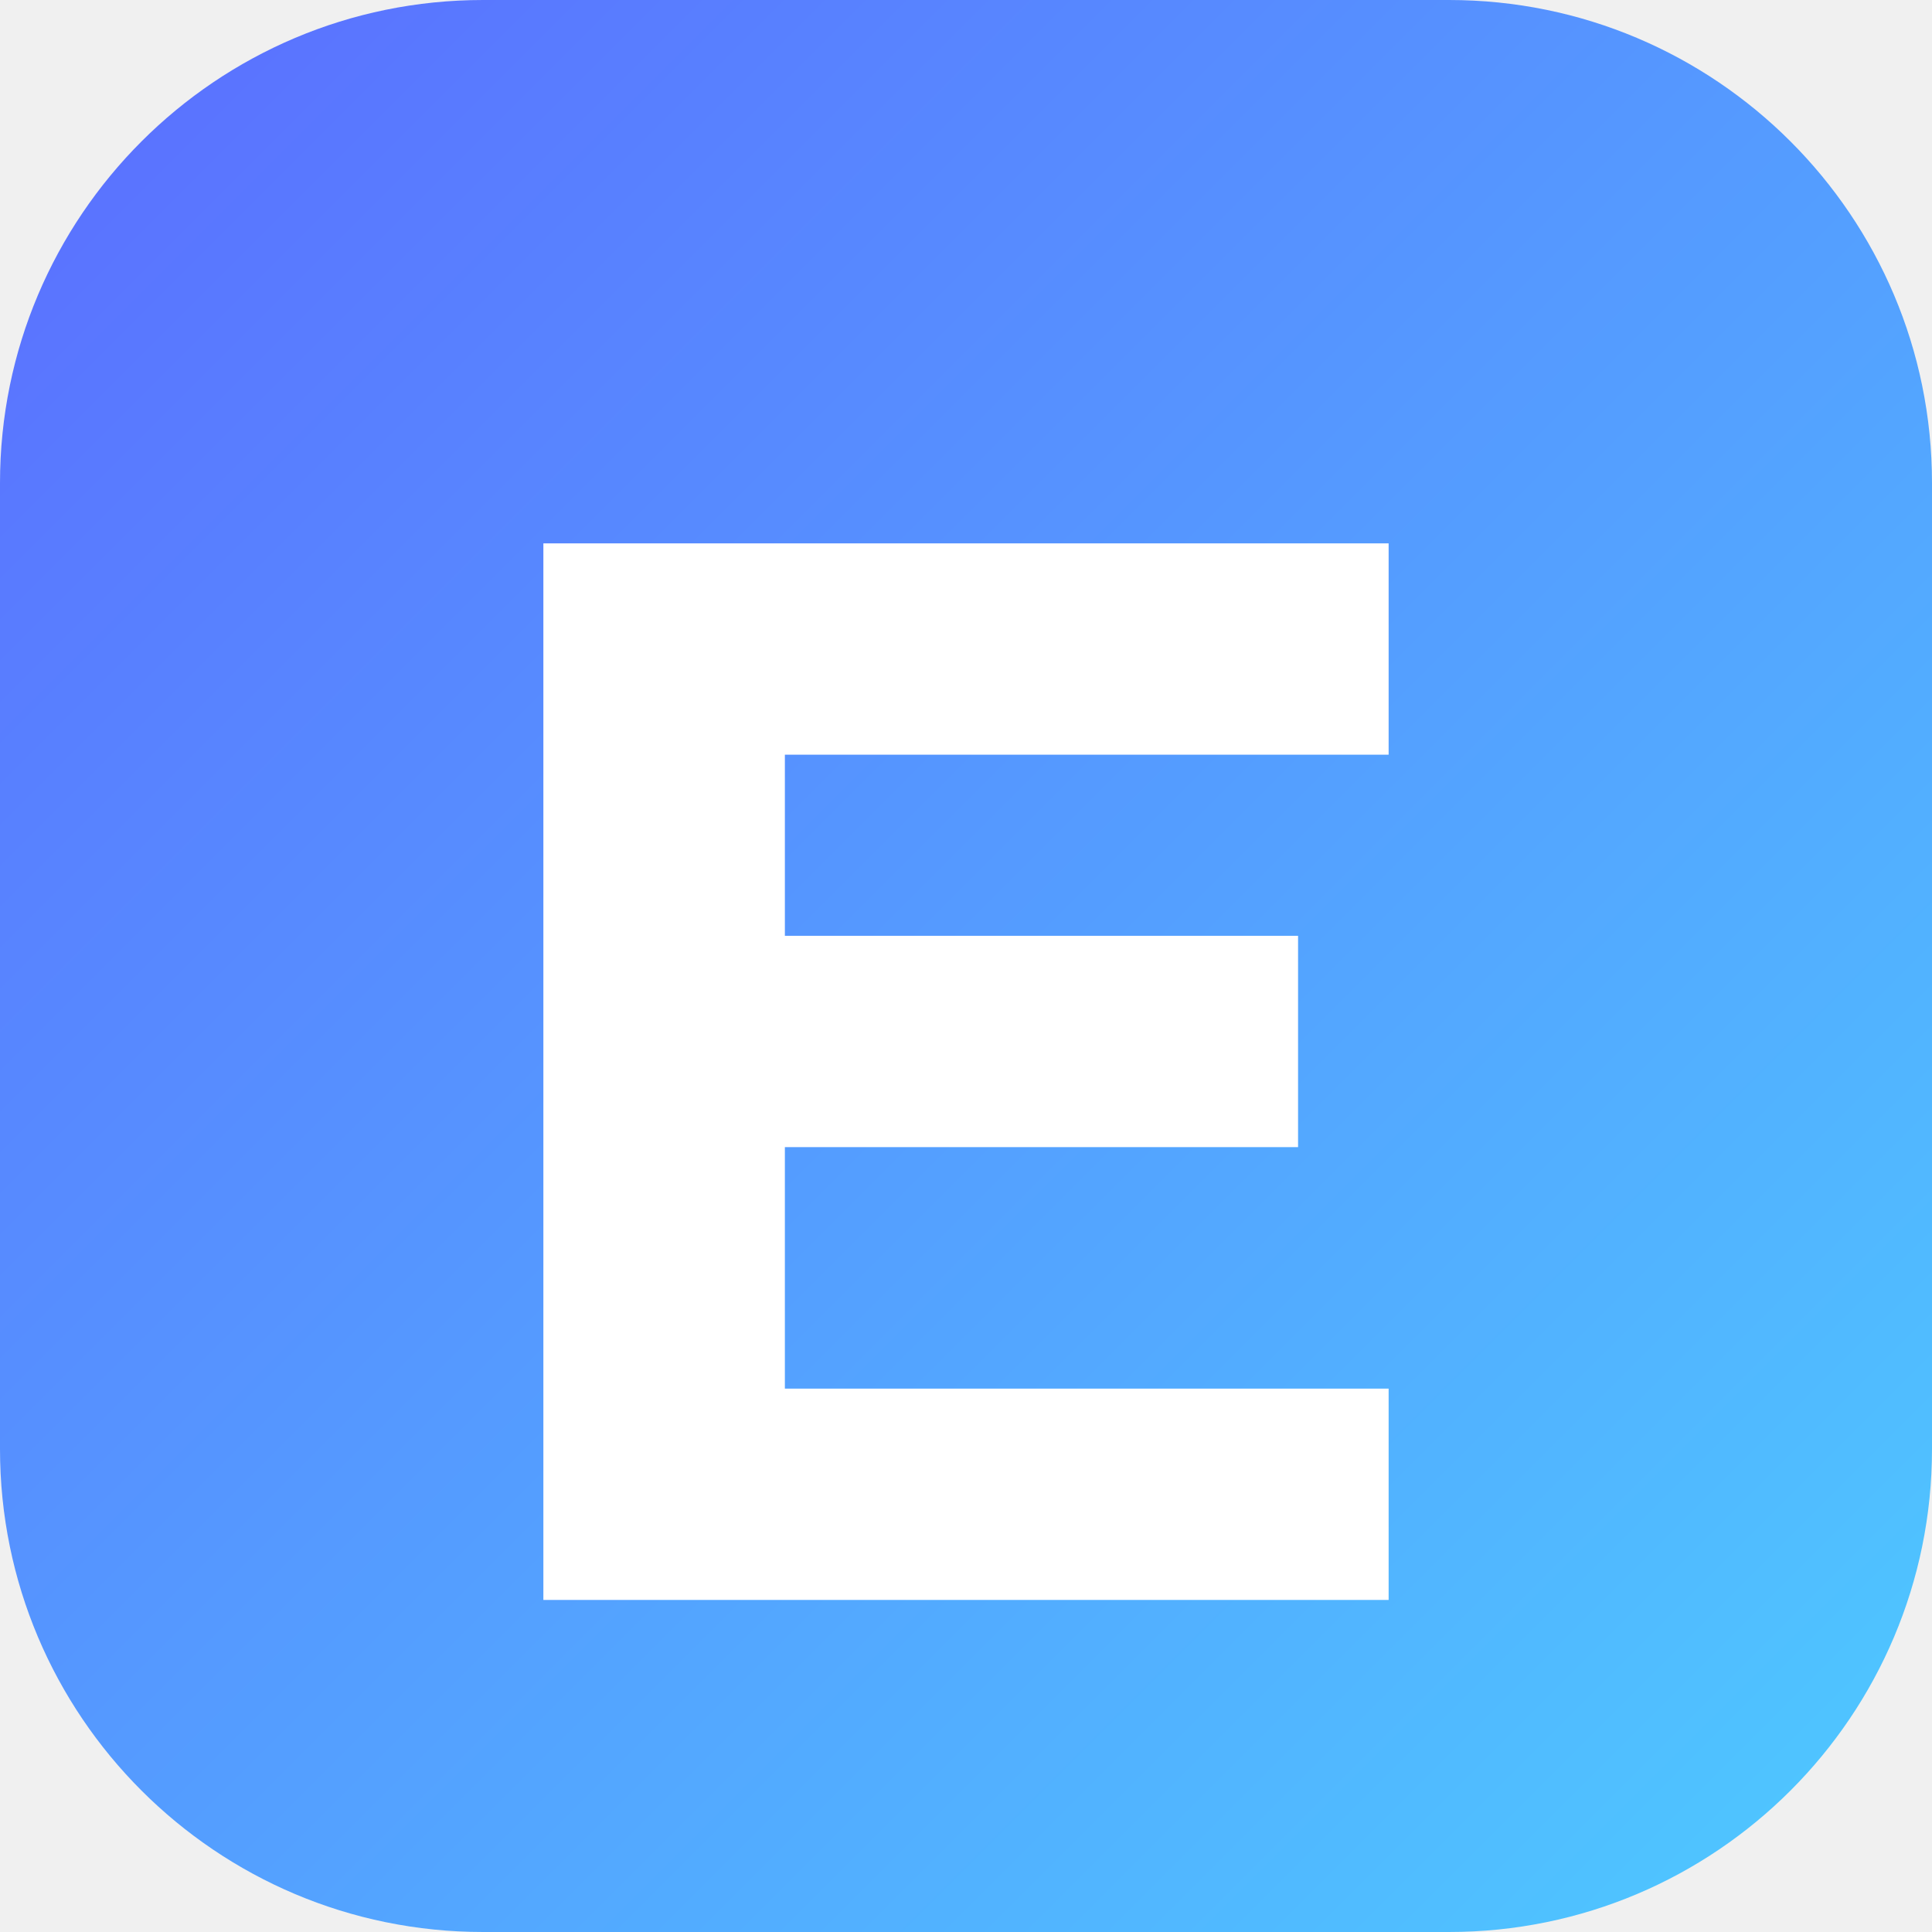
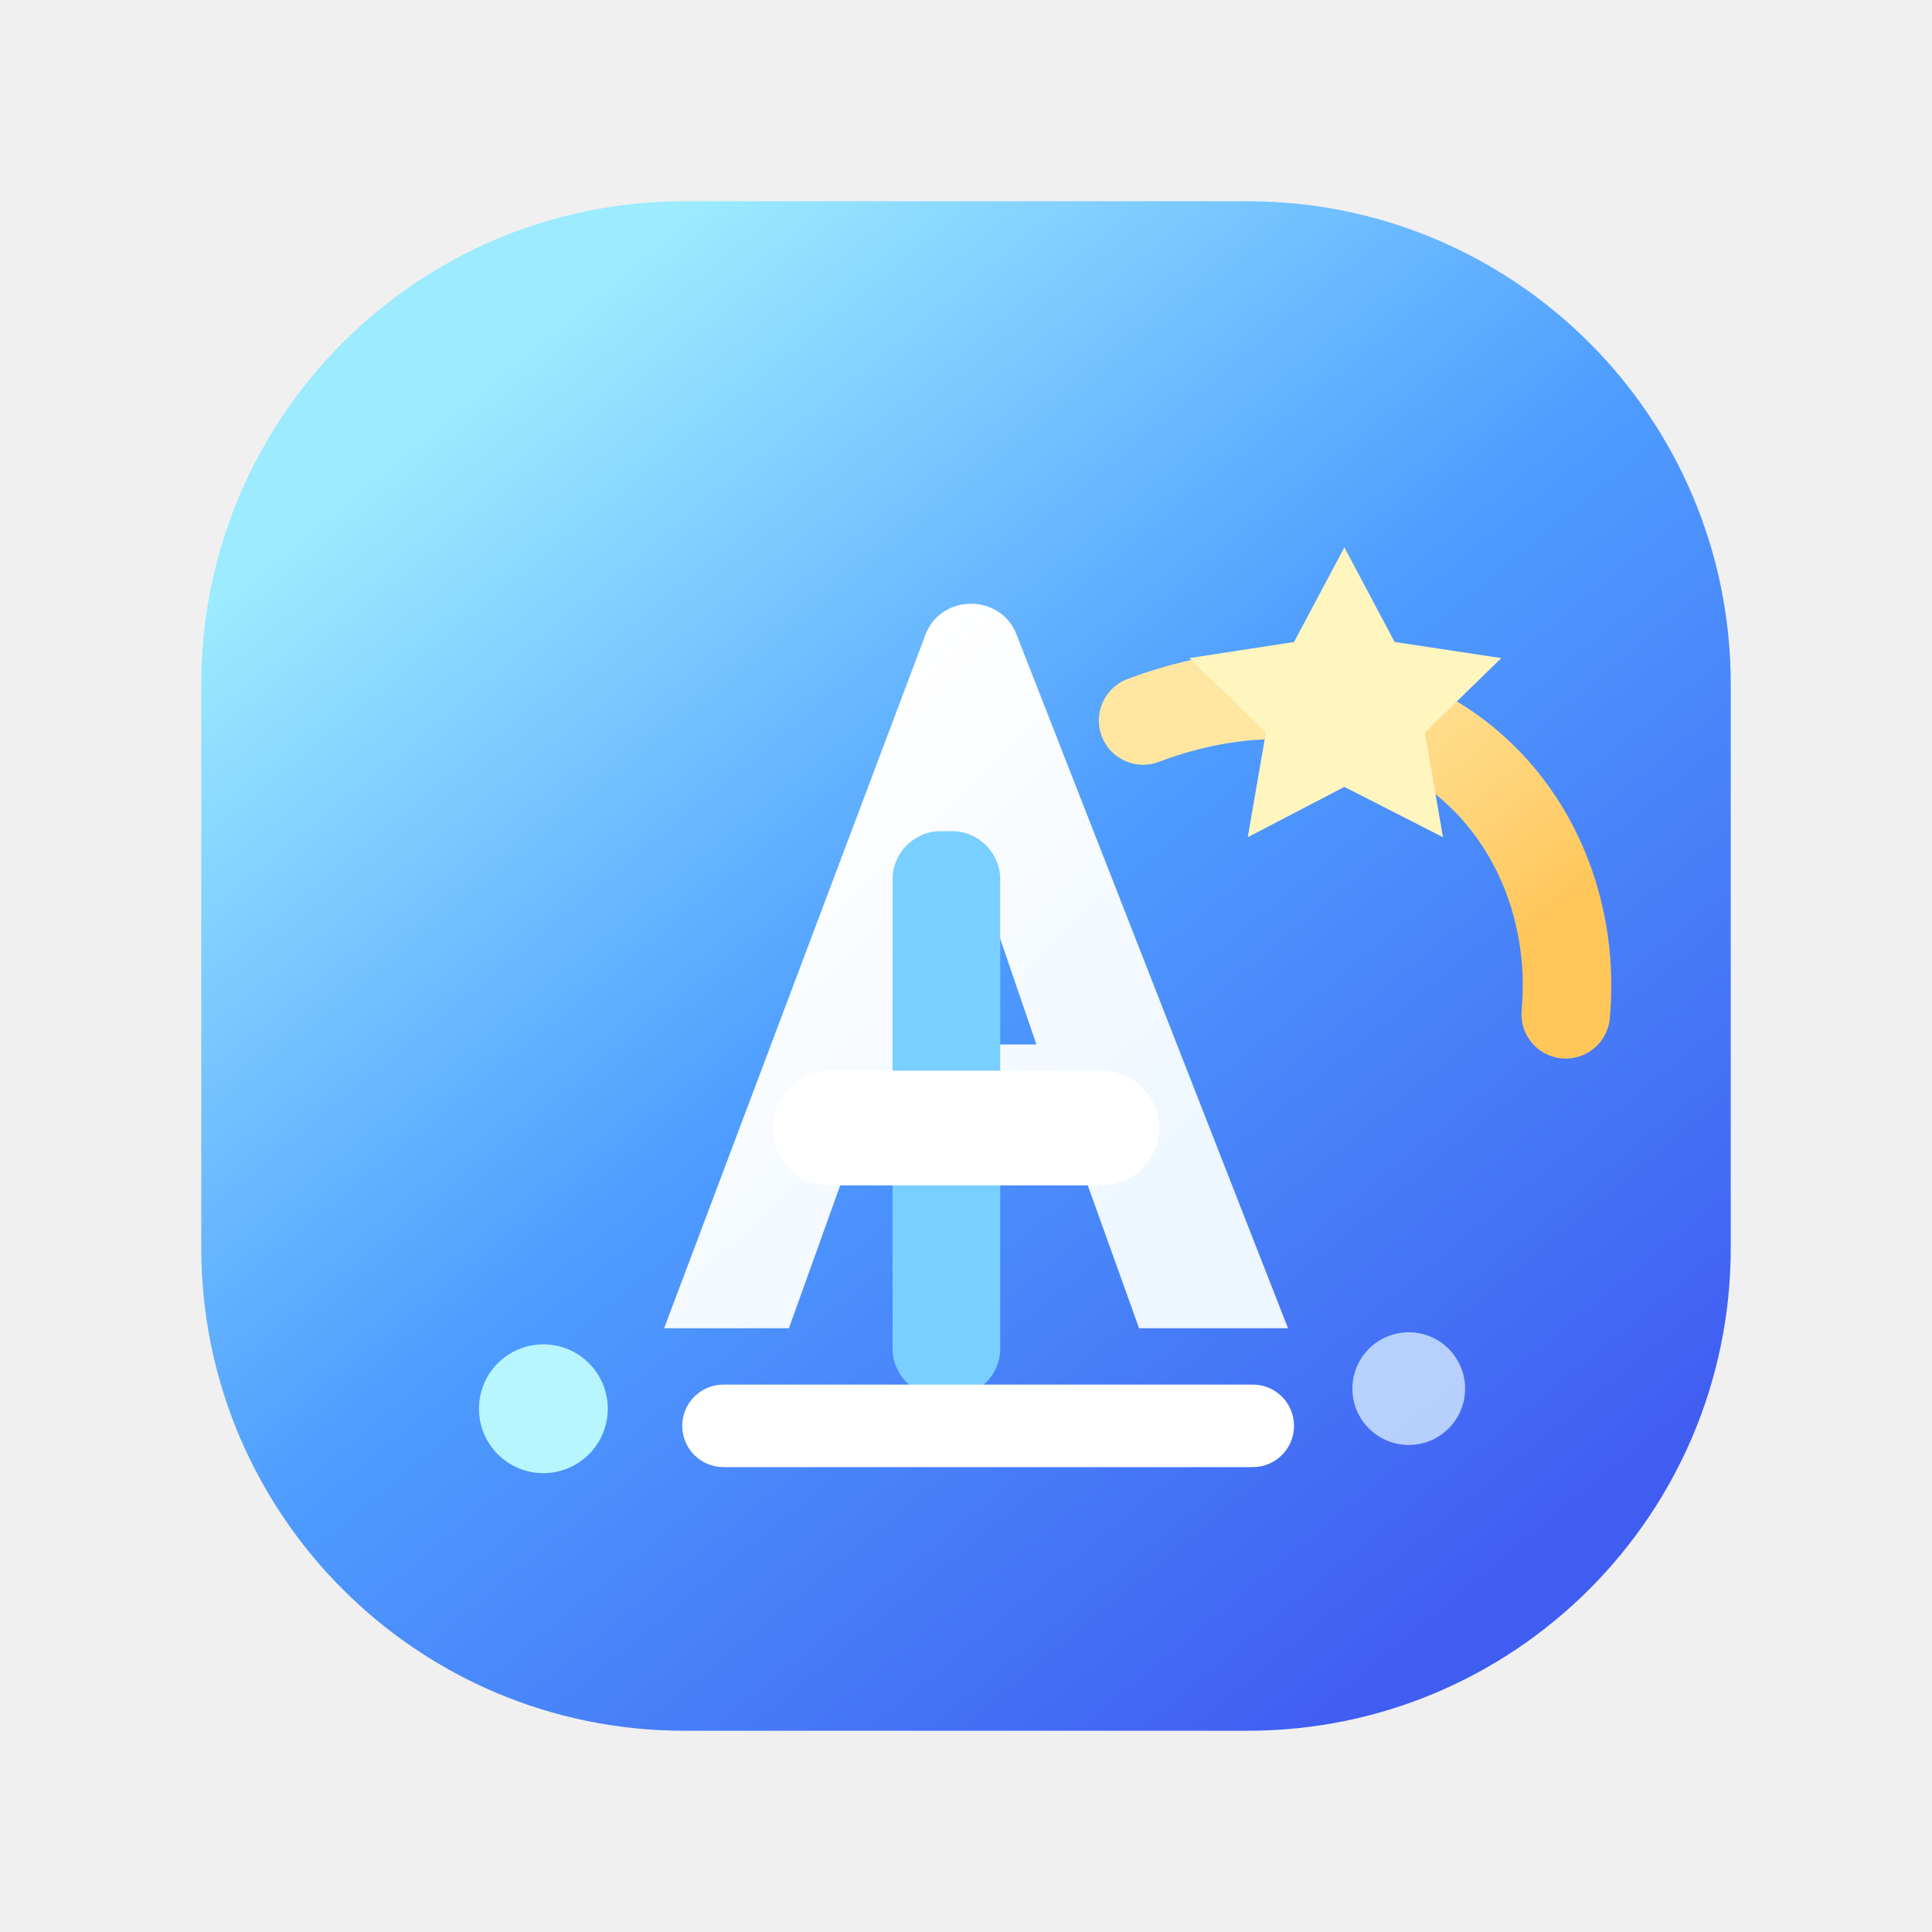
- <svg xmlns="http://www.w3.org/2000/svg" viewBox="0 0 64 64">
+ <svg xmlns="http://www.w3.org/2000/svg" viewBox="0 0 96 96">
  <defs>
-     <linearGradient id="grad" x1="0%" y1="0%" x2="100%" y2="100%">
-       <stop offset="0%" stop-color="#5b6cff" />
-       <stop offset="100%" stop-color="#4ecbff" />
+     <linearGradient id="shell" x1="18%" y1="12%" x2="84%" y2="92%">
+       <stop offset="0%" stop-color="#9CEBFF" />
+       <stop offset="46%" stop-color="#4E9DFF" />
+       <stop offset="100%" stop-color="#405DF1" />
+     </linearGradient>
+     <linearGradient id="core" x1="24%" y1="18%" x2="76%" y2="82%">
+       <stop offset="0%" stop-color="#FFFFFF" />
+       <stop offset="100%" stop-color="#EEF7FF" />
+     </linearGradient>
+     <linearGradient id="orbit" x1="18%" y1="22%" x2="85%" y2="84%">
+       <stop offset="0%" stop-color="#FFE7A2" />
+       <stop offset="100%" stop-color="#FFC65A" />
    </linearGradient>
  </defs>
-   <rect width="64" height="64" rx="16" fill="url(#grad)" />
-   <path d="M18 18h28v7H26v6h17v7H26v8h20v7H18V18z" fill="#ffffff" />
+   <rect x="10" y="10" width="76" height="76" rx="24" fill="url(#shell)" />
+   <path d="M33 66L46 31.5C46.8 29.5 49.7 29.5 50.5 31.5L64 66H56.6L53.8 58.2H42L39.2 66H33ZM44.4 51.9H51.5L47.9 41.4L44.4 51.9Z" fill="url(#core)" />
+   <rect x="44.35" y="41.3" width="5.35" height="28.1" rx="2.4" fill="#79CFFF" />
+   <rect x="38.4" y="53.2" width="19.2" height="5.7" rx="2.85" fill="#FFFFFF" />
+   <rect x="33.9" y="68.8" width="30.4" height="4.1" rx="2.05" fill="#FFFFFF" />
+   <path d="M56.8 35.8C62.1 33.8 67.2 34.2 71.2 36.7C75.9 39.5 78.3 44.9 77.8 50.4" fill="none" stroke="url(#orbit)" stroke-width="4.4" stroke-linecap="round" />
+   <path d="M66.8 27.2L69.3 31.9L74.6 32.7L70.8 36.4L71.7 41.6L66.8 39.1L62 41.6L62.9 36.4L59.1 32.7L64.3 31.9L66.8 27.2Z" fill="#FFF5BF" />
+   <circle cx="27" cy="70" r="3.2" fill="#B8F6FF" />
+   <circle cx="70" cy="69" r="2.8" fill="#D7EBFF" fill-opacity="0.78" />
</svg>
